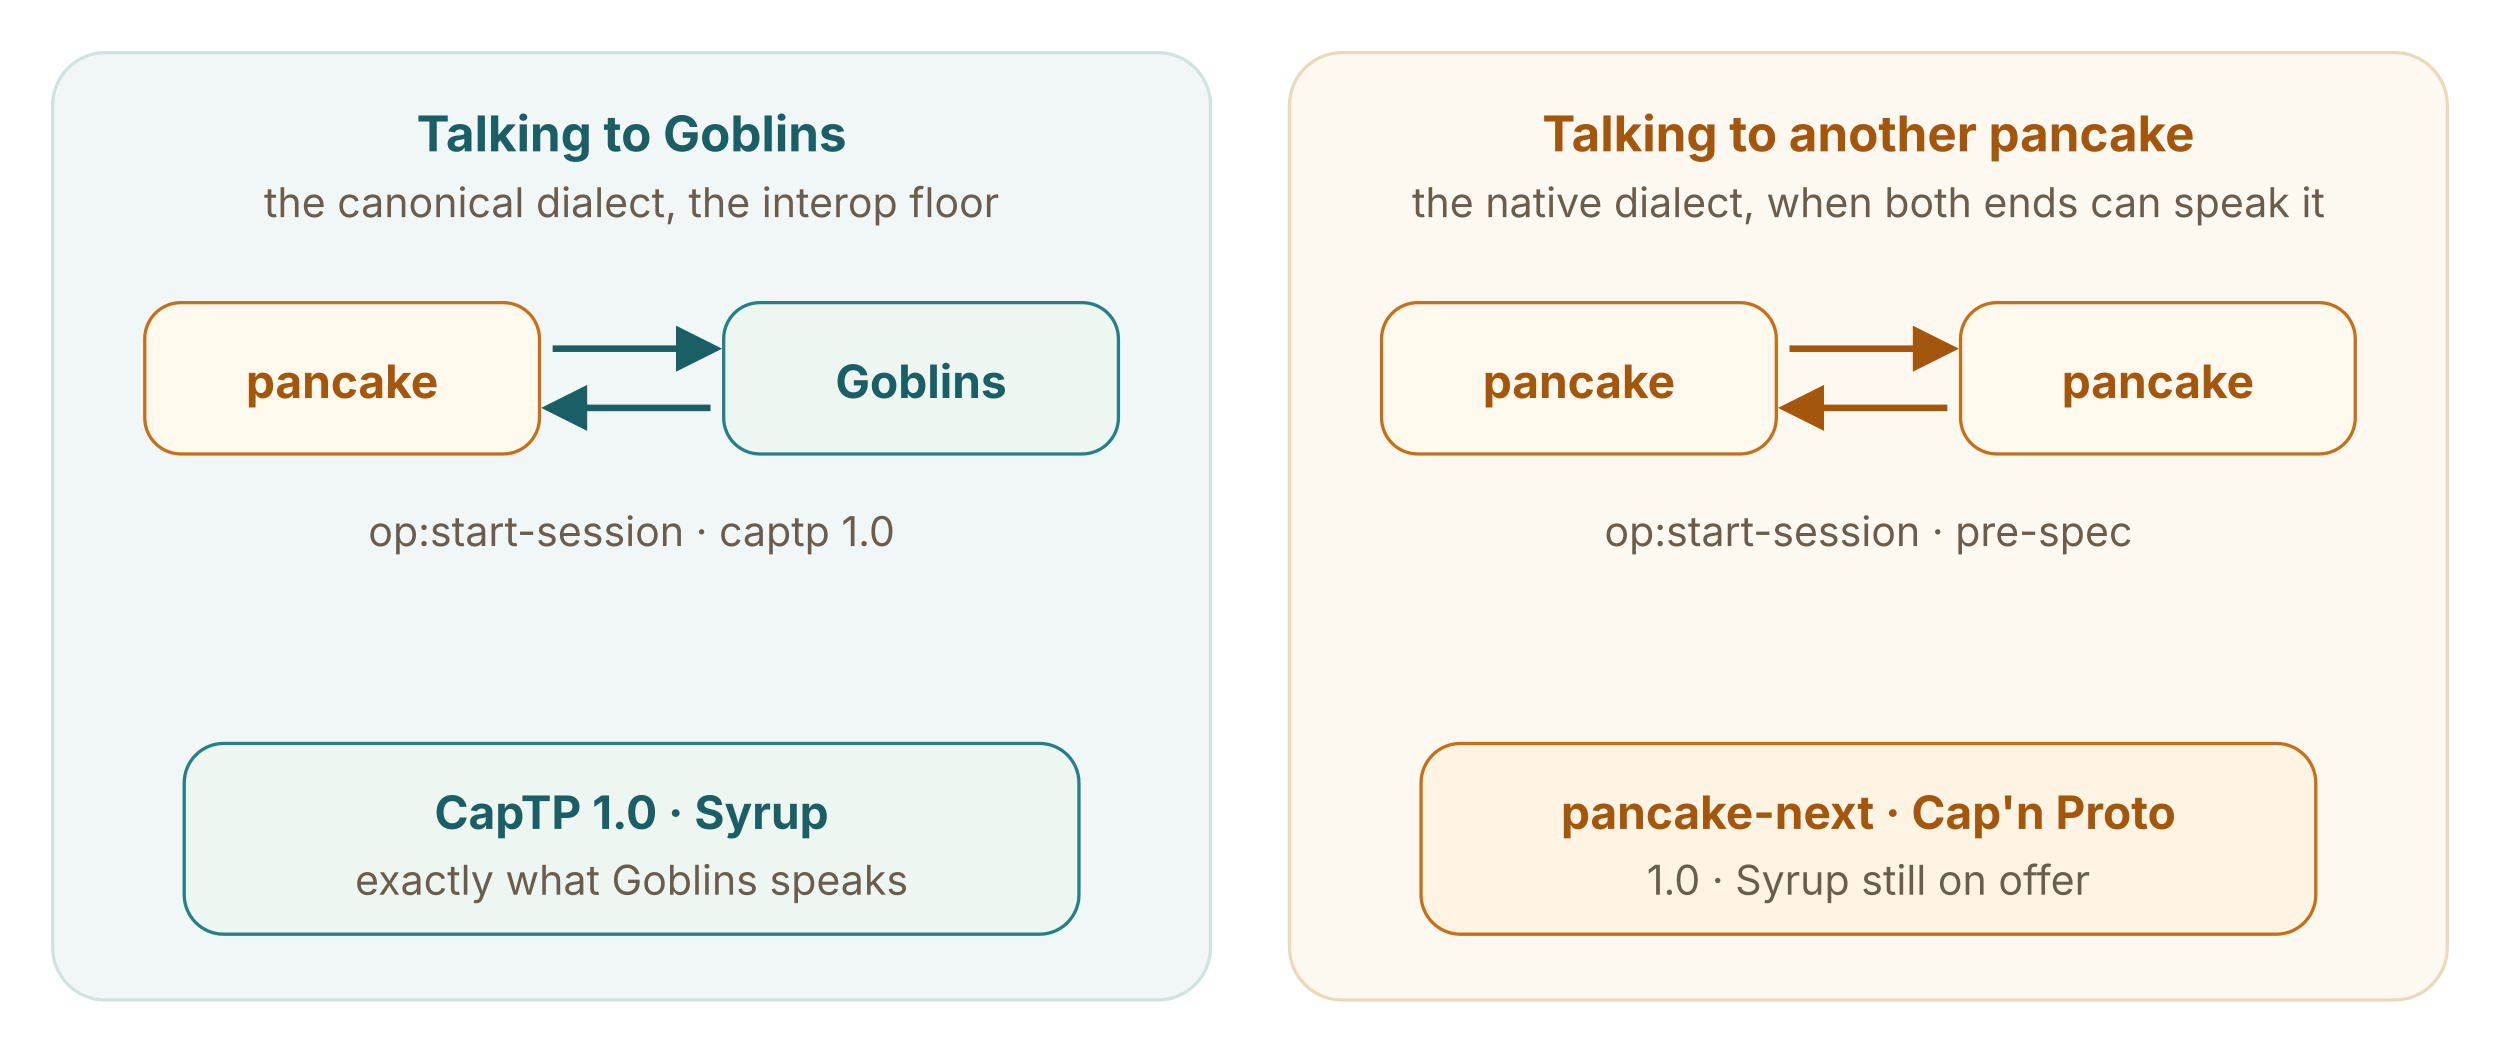
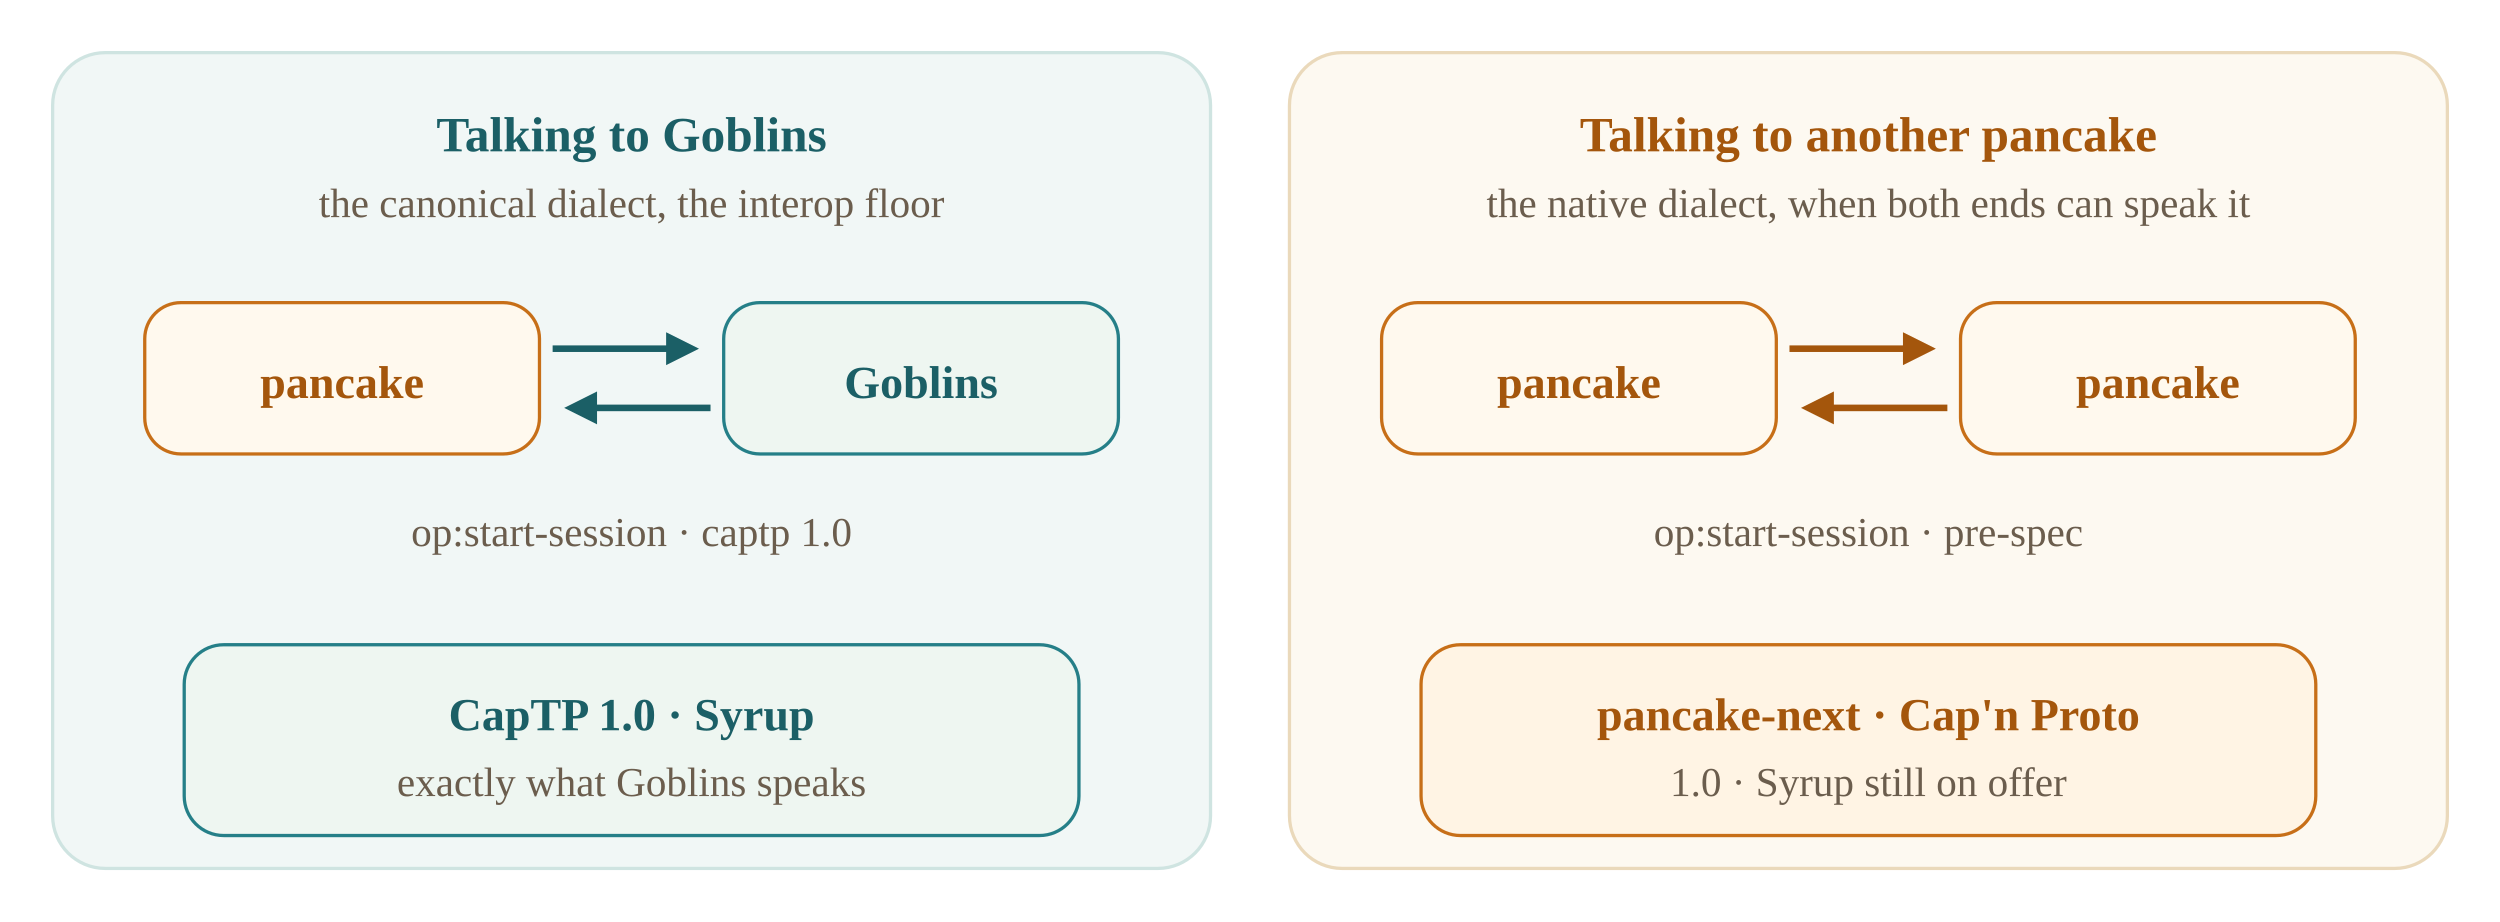
- <svg xmlns="http://www.w3.org/2000/svg" viewBox="0 0 760 320" width="760" height="320" role="img" aria-label="Two interop situations. Talking to a Goblins peer, pancake speaks the canonical dialect, CapTP 1.0 over Syrup, the interop floor. Talking to another pancake peer, both ends can choose pancake's native profile and the Cap'n Proto codec, and still drop to 1.0 over Syrup.">
+ <svg xmlns="http://www.w3.org/2000/svg" viewBox="0 0 760 280" width="760" height="280" role="img" aria-label="Two interop situations. Talking to a Goblins peer, pancake speaks the canonical dialect, CapTP 1.0 over Syrup, the interop floor. Talking to another pancake peer, both ends can choose pancake's native profile and the Cap'n Proto codec, and still drop to 1.0 over Syrup.">
  <defs>
-     <marker id="dia-teal" viewBox="0 0 10 10" refX="7.5" refY="5" markerWidth="7" markerHeight="7" orient="auto-start-reverse">
-       <path d="M0 0L10 5L0 10z" fill="#1b5f66" />
+     <marker id="dia-teal" viewBox="0 0 10 10" refX="7.5" refY="5" markerWidth="5" markerHeight="5" orient="auto-start-reverse">
+       <path d="M0 0L10 5L0 10z" fill="var(--teal-deep, #1b5f66)" />
    </marker>
-     <marker id="dia-amber" viewBox="0 0 10 10" refX="7.5" refY="5" markerWidth="7" markerHeight="7" orient="auto-start-reverse">
-       <path d="M0 0L10 5L0 10z" fill="#a4560c" />
+     <marker id="dia-amber" viewBox="0 0 10 10" refX="7.5" refY="5" markerWidth="5" markerHeight="5" orient="auto-start-reverse">
+       <path d="M0 0L10 5L0 10z" fill="var(--accent-deep, #a4560c)" />
    </marker>
  </defs>
-   <style>text { font-family: system-ui, -apple-system, "Segoe UI", sans-serif; }
+   <style>text { font-family: var(--font-sans, system-ui, -apple-system, "Segoe UI", sans-serif); }
    .ptitle { font-size: 15px; font-weight: 700; }
    .node { font-size: 14px; font-weight: 700; }
    .label { font-size: 12.5px; }
-     .muted { fill: #6b5d4d; }
+     .muted { fill: var(--ink-soft, #6b5d4d); }
    .result { font-size: 14px; font-weight: 700; }</style>
-   <rect x="16" y="16" width="352" height="288" rx="16" fill="#f1f7f6" stroke="#cfe4e1">
+   <rect x="16" y="16" width="352" height="248" rx="16" fill="var(--dia-cool-fill, #f1f7f6)" stroke="var(--dia-cool-strong, #cfe4e1)">
  </rect>
-   <text x="192" y="46" text-anchor="middle" class="ptitle" fill="#1b5f66">Talking to Goblins</text>
+   <text x="192" y="46" text-anchor="middle" class="ptitle" fill="var(--teal-deep, #1b5f66)">Talking to Goblins</text>
  <text x="192" y="66" text-anchor="middle" class="label muted">the canonical dialect, the interop floor</text>
-   <rect x="44" y="92" width="120" height="46" rx="11" fill="#fff9ee" stroke="#c76f18">
+   <rect x="44" y="92" width="120" height="46" rx="11" fill="var(--paper-raised, #fff9ee)" stroke="var(--accent, #c76f18)">
  </rect>
-   <text x="104" y="121" text-anchor="middle" class="node" fill="#a4560c">pancake</text>
-   <rect x="220" y="92" width="120" height="46" rx="11" fill="#eef6f1" stroke="#257f88">
+   <text x="104" y="121" text-anchor="middle" class="node" fill="var(--accent-deep, #a4560c)">pancake</text>
+   <rect x="220" y="92" width="120" height="46" rx="11" fill="var(--dia-cool-fill, #eef6f1)" stroke="var(--teal, #257f88)">
  </rect>
-   <text x="280" y="121" text-anchor="middle" class="node" fill="#1b5f66">Goblins</text>
-   <path d="M168 106 L 216 106" fill="none" stroke="#1b5f66" stroke-width="2" marker-end="url(#dia-teal)">
+   <text x="280" y="121" text-anchor="middle" class="node" fill="var(--teal-deep, #1b5f66)">Goblins</text>
+   <path d="M168 106 L 210 106" fill="none" stroke="var(--teal-deep, #1b5f66)" stroke-width="2" marker-end="url(#dia-teal)">
  </path>
-   <path d="M216 124 L 168 124" fill="none" stroke="#1b5f66" stroke-width="2" marker-end="url(#dia-teal)">
+   <path d="M216 124 L 174 124" fill="none" stroke="var(--teal-deep, #1b5f66)" stroke-width="2" marker-end="url(#dia-teal)">
  </path>
  <text x="192" y="166" text-anchor="middle" class="label muted">op:start-session · captp 1.0</text>
-   <rect x="56" y="226" width="272" height="58" rx="12" fill="#eef6f1" stroke="#257f88">
+   <rect x="56" y="196" width="272" height="58" rx="12" fill="var(--dia-cool-fill, #eef6f1)" stroke="var(--teal, #257f88)">
  </rect>
-   <text x="192" y="252" text-anchor="middle" class="result" fill="#1b5f66">CapTP 1.0 · Syrup</text>
-   <text x="192" y="272" text-anchor="middle" class="label muted">exactly what Goblins speaks</text>
-   <rect x="392" y="16" width="352" height="288" rx="16" fill="#fdf9f1" stroke="#ead9bb">
+   <text x="192" y="222" text-anchor="middle" class="result" fill="var(--teal-deep, #1b5f66)">CapTP 1.0 · Syrup</text>
+   <text x="192" y="242" text-anchor="middle" class="label muted">exactly what Goblins speaks</text>
+   <rect x="392" y="16" width="352" height="248" rx="16" fill="var(--dia-warm-fill, #fdf9f1)" stroke="var(--dia-warm-rule, #ead9bb)">
  </rect>
-   <text x="568" y="46" text-anchor="middle" class="ptitle" fill="#a4560c">Talking to another pancake</text>
+   <text x="568" y="46" text-anchor="middle" class="ptitle" fill="var(--accent-deep, #a4560c)">Talking to another pancake</text>
  <text x="568" y="66" text-anchor="middle" class="label muted">the native dialect, when both ends can speak it</text>
-   <rect x="420" y="92" width="120" height="46" rx="11" fill="#fff9ee" stroke="#c76f18">
+   <rect x="420" y="92" width="120" height="46" rx="11" fill="var(--paper-raised, #fff9ee)" stroke="var(--accent, #c76f18)">
  </rect>
-   <text x="480" y="121" text-anchor="middle" class="node" fill="#a4560c">pancake</text>
-   <rect x="596" y="92" width="120" height="46" rx="11" fill="#fff9ee" stroke="#c76f18">
+   <text x="480" y="121" text-anchor="middle" class="node" fill="var(--accent-deep, #a4560c)">pancake</text>
+   <rect x="596" y="92" width="120" height="46" rx="11" fill="var(--paper-raised, #fff9ee)" stroke="var(--accent, #c76f18)">
  </rect>
-   <text x="656" y="121" text-anchor="middle" class="node" fill="#a4560c">pancake</text>
-   <path d="M544 106 L 592 106" fill="none" stroke="#a4560c" stroke-width="2" marker-end="url(#dia-amber)">
+   <text x="656" y="121" text-anchor="middle" class="node" fill="var(--accent-deep, #a4560c)">pancake</text>
+   <path d="M544 106 L 586 106" fill="none" stroke="var(--accent-deep, #a4560c)" stroke-width="2" marker-end="url(#dia-amber)">
  </path>
-   <path d="M592 124 L 544 124" fill="none" stroke="#a4560c" stroke-width="2" marker-end="url(#dia-amber)">
+   <path d="M592 124 L 550 124" fill="none" stroke="var(--accent-deep, #a4560c)" stroke-width="2" marker-end="url(#dia-amber)">
  </path>
  <text x="568" y="166" text-anchor="middle" class="label muted">op:start-session · pre-spec</text>
-   <rect x="432" y="226" width="272" height="58" rx="12" fill="#fff4e4" stroke="#c76f18">
+   <rect x="432" y="196" width="272" height="58" rx="12" fill="var(--dia-warm-fill, #fff4e4)" stroke="var(--accent, #c76f18)">
  </rect>
-   <text x="568" y="252" text-anchor="middle" class="result" fill="#a4560c">pancake-next · Cap'n Proto</text>
-   <text x="568" y="272" text-anchor="middle" class="label muted">1.0 · Syrup still on offer</text>
+   <text x="568" y="222" text-anchor="middle" class="result" fill="var(--accent-deep, #a4560c)">pancake-next · Cap'n Proto</text>
+   <text x="568" y="242" text-anchor="middle" class="label muted">1.0 · Syrup still on offer</text>
</svg>
